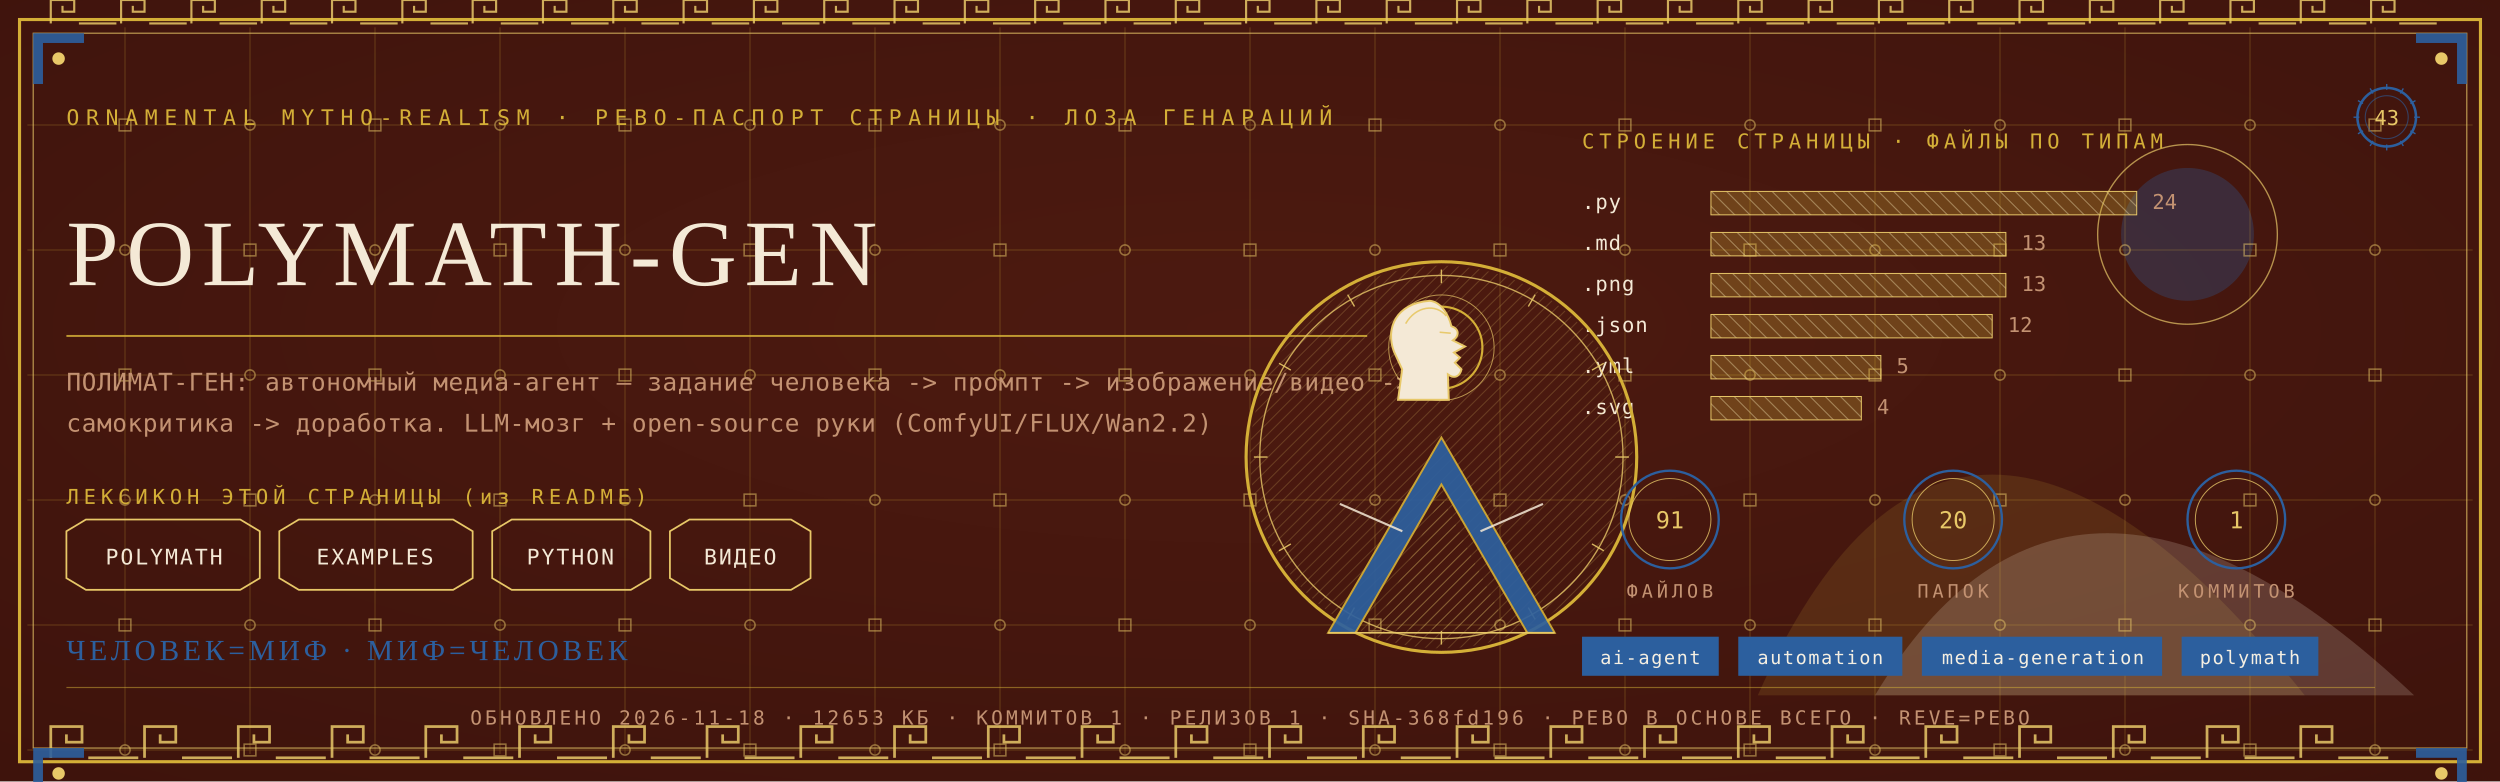
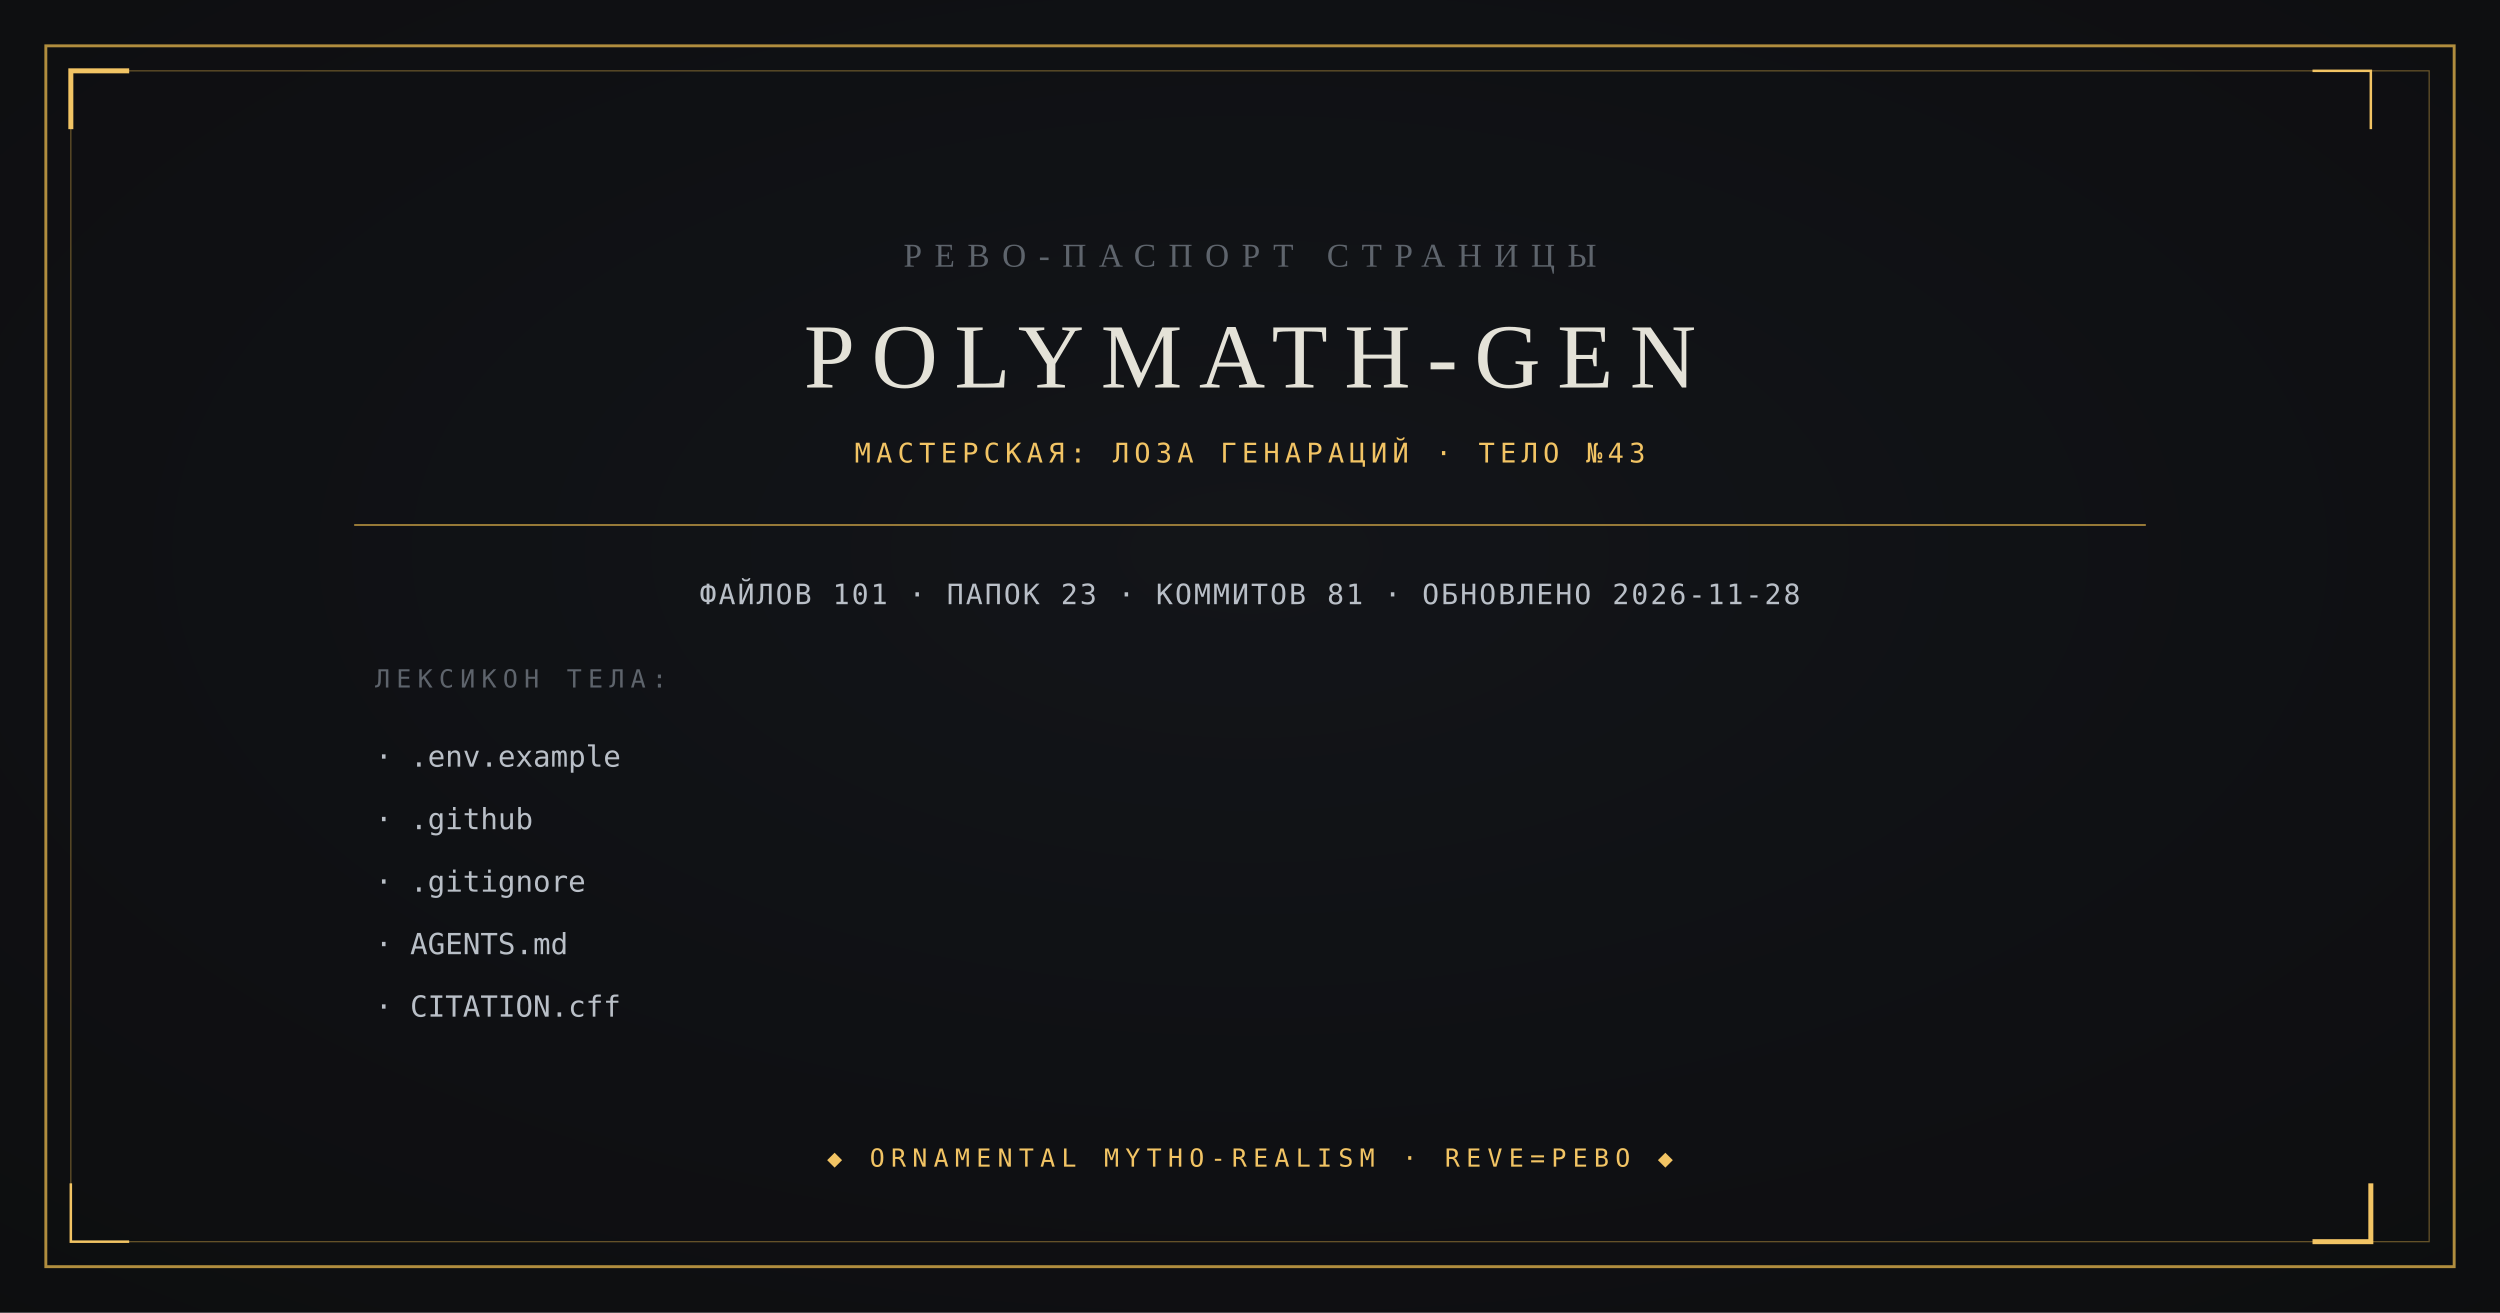
- <svg xmlns="http://www.w3.org/2000/svg" viewBox="0 0 1280 400" width="1280" height="400">
-   <defs>
-     <radialGradient id="rp43" cx="0.5" cy="0.42" r="1.1">
-       <stop offset="0" stop-color="#4E1A10" />
-       <stop offset="1" stop-color="#38100A" />
-     </radialGradient>
-     <pattern id="hatchm" width="4.2" height="4.2" patternUnits="userSpaceOnUse" patternTransform="rotate(45)">
-       <rect width="4.2" height="4.2" fill="none" />
-       <line x1="0" y1="0" x2="0" y2="4.2" stroke="#E8C868" stroke-width="0.5" />
-     </pattern>
-     <pattern id="hatchv" width="5.5" height="5.5" patternUnits="userSpaceOnUse" patternTransform="rotate(-45)">
-       <rect width="5.5" height="5.5" fill="none" />
-       <line x1="0" y1="0" x2="0" y2="5.5" stroke="#F4E9D6" stroke-width="0.5" />
-     </pattern>
-   </defs>
-   <rect width="1280" height="400" fill="#38100A" />
-   <rect width="1280" height="400" fill="url(#rp43)" opacity="0.94" />
-   <path d="M 900 356 Q 1000 130 1180 356 Z" fill="#D4AF37" opacity="0.14" />
-   <path d="M 960 356 Q 1060 190 1236 356 Z" fill="#F4E9D6" opacity="0.18" />
-   <circle cx="1120" cy="120" r="34" fill="#2C5F9E" opacity="0.30" />
-   <circle cx="1120" cy="120" r="46" fill="none" stroke="#E8C868" stroke-width="0.7" opacity="0.7" />
-   <g stroke="#D4AF37" stroke-width="0.45" opacity="0.30">
-     <line x1="64" y1="14" x2="64" y2="386" />
-     <line x1="128" y1="14" x2="128" y2="386" />
-     <line x1="192" y1="14" x2="192" y2="386" />
-     <line x1="256" y1="14" x2="256" y2="386" />
-     <line x1="320" y1="14" x2="320" y2="386" />
-     <line x1="384" y1="14" x2="384" y2="386" />
-     <line x1="448" y1="14" x2="448" y2="386" />
-     <line x1="512" y1="14" x2="512" y2="386" />
-     <line x1="576" y1="14" x2="576" y2="386" />
-     <line x1="640" y1="14" x2="640" y2="386" />
-     <line x1="704" y1="14" x2="704" y2="386" />
-     <line x1="768" y1="14" x2="768" y2="386" />
-     <line x1="832" y1="14" x2="832" y2="386" />
-     <line x1="896" y1="14" x2="896" y2="386" />
-     <line x1="960" y1="14" x2="960" y2="386" />
-     <line x1="1024" y1="14" x2="1024" y2="386" />
-     <line x1="1088" y1="14" x2="1088" y2="386" />
-     <line x1="1152" y1="14" x2="1152" y2="386" />
-     <line x1="1216" y1="14" x2="1216" y2="386" />
-     <line x1="14" y1="64" x2="1266" y2="64" />
-     <line x1="14" y1="128" x2="1266" y2="128" />
-     <line x1="14" y1="192" x2="1266" y2="192" />
-     <line x1="14" y1="256" x2="1266" y2="256" />
-     <line x1="14" y1="320" x2="1266" y2="320" />
-     <line x1="14" y1="384" x2="1266" y2="384" />
-   </g>
-   <g fill="none" stroke="#E8C868" stroke-width="0.8" opacity="0.5">
-     <rect x="61" y="61" width="6" height="6" />
-     <circle cx="64" cy="128" r="2.6" />
-     <rect x="61" y="189" width="6" height="6" />
-     <circle cx="64" cy="256" r="2.6" />
-     <rect x="61" y="317" width="6" height="6" />
-     <circle cx="64" cy="384" r="2.6" />
-     <circle cx="128" cy="64" r="2.6" />
-     <rect x="125" y="125" width="6" height="6" />
-     <circle cx="128" cy="192" r="2.6" />
-     <rect x="125" y="253" width="6" height="6" />
-     <circle cx="128" cy="320" r="2.6" />
-     <rect x="125" y="381" width="6" height="6" />
-     <rect x="189" y="61" width="6" height="6" />
-     <circle cx="192" cy="128" r="2.6" />
-     <rect x="189" y="189" width="6" height="6" />
-     <circle cx="192" cy="256" r="2.6" />
-     <rect x="189" y="317" width="6" height="6" />
-     <circle cx="192" cy="384" r="2.6" />
-     <circle cx="256" cy="64" r="2.6" />
-     <rect x="253" y="125" width="6" height="6" />
-     <circle cx="256" cy="192" r="2.6" />
-     <rect x="253" y="253" width="6" height="6" />
-     <circle cx="256" cy="320" r="2.6" />
-     <rect x="253" y="381" width="6" height="6" />
-     <rect x="317" y="61" width="6" height="6" />
-     <circle cx="320" cy="128" r="2.6" />
-     <rect x="317" y="189" width="6" height="6" />
-     <circle cx="320" cy="256" r="2.6" />
-     <rect x="317" y="317" width="6" height="6" />
-     <circle cx="320" cy="384" r="2.6" />
-     <circle cx="384" cy="64" r="2.6" />
-     <rect x="381" y="125" width="6" height="6" />
-     <circle cx="384" cy="192" r="2.6" />
-     <rect x="381" y="253" width="6" height="6" />
-     <circle cx="384" cy="320" r="2.6" />
-     <rect x="381" y="381" width="6" height="6" />
-     <rect x="445" y="61" width="6" height="6" />
-     <circle cx="448" cy="128" r="2.6" />
-     <rect x="445" y="189" width="6" height="6" />
-     <circle cx="448" cy="256" r="2.6" />
-     <rect x="445" y="317" width="6" height="6" />
-     <circle cx="448" cy="384" r="2.6" />
-     <circle cx="512" cy="64" r="2.6" />
-     <rect x="509" y="125" width="6" height="6" />
-     <circle cx="512" cy="192" r="2.6" />
-     <rect x="509" y="253" width="6" height="6" />
-     <circle cx="512" cy="320" r="2.6" />
-     <rect x="509" y="381" width="6" height="6" />
-     <rect x="573" y="61" width="6" height="6" />
-     <circle cx="576" cy="128" r="2.6" />
-     <rect x="573" y="189" width="6" height="6" />
-     <circle cx="576" cy="256" r="2.6" />
-     <rect x="573" y="317" width="6" height="6" />
-     <circle cx="576" cy="384" r="2.6" />
-     <circle cx="640" cy="64" r="2.6" />
-     <rect x="637" y="125" width="6" height="6" />
-     <circle cx="640" cy="192" r="2.6" />
-     <rect x="637" y="253" width="6" height="6" />
-     <circle cx="640" cy="320" r="2.6" />
-     <rect x="637" y="381" width="6" height="6" />
-     <rect x="701" y="61" width="6" height="6" />
-     <circle cx="704" cy="128" r="2.6" />
-     <rect x="701" y="189" width="6" height="6" />
-     <circle cx="704" cy="256" r="2.6" />
-     <rect x="701" y="317" width="6" height="6" />
-     <circle cx="704" cy="384" r="2.6" />
-     <circle cx="768" cy="64" r="2.6" />
-     <rect x="765" y="125" width="6" height="6" />
-     <circle cx="768" cy="192" r="2.6" />
-     <rect x="765" y="253" width="6" height="6" />
-     <circle cx="768" cy="320" r="2.6" />
-     <rect x="765" y="381" width="6" height="6" />
-     <rect x="829" y="61" width="6" height="6" />
-     <circle cx="832" cy="128" r="2.6" />
-     <rect x="829" y="189" width="6" height="6" />
-     <circle cx="832" cy="256" r="2.6" />
-     <rect x="829" y="317" width="6" height="6" />
-     <circle cx="832" cy="384" r="2.6" />
-     <circle cx="896" cy="64" r="2.6" />
-     <rect x="893" y="125" width="6" height="6" />
-     <circle cx="896" cy="192" r="2.6" />
-     <rect x="893" y="253" width="6" height="6" />
-     <circle cx="896" cy="320" r="2.6" />
-     <rect x="893" y="381" width="6" height="6" />
-     <rect x="957" y="61" width="6" height="6" />
-     <circle cx="960" cy="128" r="2.6" />
-     <rect x="957" y="189" width="6" height="6" />
-     <circle cx="960" cy="256" r="2.6" />
-     <rect x="957" y="317" width="6" height="6" />
-     <circle cx="960" cy="384" r="2.6" />
-     <circle cx="1024" cy="64" r="2.6" />
-     <rect x="1021" y="125" width="6" height="6" />
-     <circle cx="1024" cy="192" r="2.6" />
-     <rect x="1021" y="253" width="6" height="6" />
-     <circle cx="1024" cy="320" r="2.6" />
-     <rect x="1021" y="381" width="6" height="6" />
-     <rect x="1085" y="61" width="6" height="6" />
-     <circle cx="1088" cy="128" r="2.6" />
-     <rect x="1085" y="189" width="6" height="6" />
-     <circle cx="1088" cy="256" r="2.6" />
-     <rect x="1085" y="317" width="6" height="6" />
-     <circle cx="1088" cy="384" r="2.6" />
-     <circle cx="1152" cy="64" r="2.6" />
-     <rect x="1149" y="125" width="6" height="6" />
-     <circle cx="1152" cy="192" r="2.6" />
-     <rect x="1149" y="253" width="6" height="6" />
-     <circle cx="1152" cy="320" r="2.6" />
-     <rect x="1149" y="381" width="6" height="6" />
-     <rect x="1213" y="61" width="6" height="6" />
-     <circle cx="1216" cy="128" r="2.6" />
-     <rect x="1213" y="189" width="6" height="6" />
-     <circle cx="1216" cy="256" r="2.6" />
-     <rect x="1213" y="317" width="6" height="6" />
-     <circle cx="1216" cy="384" r="2.6" />
-   </g>
-   <rect x="10" y="10" width="1260" height="380" fill="none" stroke="#D4AF37" stroke-width="1.6" />
-   <rect x="17" y="17" width="1246" height="366" fill="none" stroke="#E8C868" stroke-width="0.6" opacity="0.75" />
-   <g fill="none" stroke="#E8C868" stroke-width="1.4" opacity="0.85">
-     <path d="M 26 388 L 26 372 L 42 372 L 42 380.0 L 34.0 380.0 L 34.0 376.0" />
-     <line x1="45.2" y1="388" x2="70.8" y2="388" />
-     <path d="M 74 388 L 74 372 L 90 372 L 90 380.0 L 82.0 380.0 L 82.0 376.0" />
-     <line x1="93.2" y1="388" x2="118.8" y2="388" />
-     <path d="M 122 388 L 122 372 L 138 372 L 138 380.0 L 130.0 380.0 L 130.0 376.0" />
-     <line x1="141.2" y1="388" x2="166.8" y2="388" />
-     <path d="M 170 388 L 170 372 L 186 372 L 186 380.0 L 178.0 380.0 L 178.0 376.0" />
-     <line x1="189.2" y1="388" x2="214.8" y2="388" />
-     <path d="M 218 388 L 218 372 L 234 372 L 234 380.0 L 226.0 380.0 L 226.0 376.0" />
-     <line x1="237.2" y1="388" x2="262.8" y2="388" />
-     <path d="M 266 388 L 266 372 L 282 372 L 282 380.0 L 274.0 380.0 L 274.0 376.0" />
-     <line x1="285.2" y1="388" x2="310.8" y2="388" />
-     <path d="M 314 388 L 314 372 L 330 372 L 330 380.0 L 322.0 380.0 L 322.0 376.0" />
-     <line x1="333.2" y1="388" x2="358.8" y2="388" />
-     <path d="M 362 388 L 362 372 L 378 372 L 378 380.0 L 370.0 380.0 L 370.0 376.0" />
-     <line x1="381.2" y1="388" x2="406.8" y2="388" />
-     <path d="M 410 388 L 410 372 L 426 372 L 426 380.0 L 418.0 380.0 L 418.0 376.0" />
-     <line x1="429.2" y1="388" x2="454.8" y2="388" />
-     <path d="M 458 388 L 458 372 L 474 372 L 474 380.0 L 466.0 380.0 L 466.0 376.0" />
-     <line x1="477.2" y1="388" x2="502.8" y2="388" />
-     <path d="M 506 388 L 506 372 L 522 372 L 522 380.0 L 514.0 380.0 L 514.0 376.0" />
-     <line x1="525.2" y1="388" x2="550.8" y2="388" />
-     <path d="M 554 388 L 554 372 L 570 372 L 570 380.0 L 562.0 380.0 L 562.0 376.0" />
-     <line x1="573.2" y1="388" x2="598.8" y2="388" />
-     <path d="M 602 388 L 602 372 L 618 372 L 618 380.0 L 610.0 380.0 L 610.0 376.0" />
-     <line x1="621.2" y1="388" x2="646.8" y2="388" />
-     <path d="M 650 388 L 650 372 L 666 372 L 666 380.0 L 658.0 380.0 L 658.0 376.0" />
-     <line x1="669.2" y1="388" x2="694.8" y2="388" />
-     <path d="M 698 388 L 698 372 L 714 372 L 714 380.0 L 706.0 380.0 L 706.0 376.0" />
-     <line x1="717.2" y1="388" x2="742.8" y2="388" />
-     <path d="M 746 388 L 746 372 L 762 372 L 762 380.0 L 754.0 380.0 L 754.0 376.0" />
-     <line x1="765.2" y1="388" x2="790.8" y2="388" />
-     <path d="M 794 388 L 794 372 L 810 372 L 810 380.0 L 802.0 380.0 L 802.0 376.0" />
-     <line x1="813.2" y1="388" x2="838.8" y2="388" />
-     <path d="M 842 388 L 842 372 L 858 372 L 858 380.0 L 850.0 380.0 L 850.0 376.0" />
-     <line x1="861.2" y1="388" x2="886.8" y2="388" />
-     <path d="M 890 388 L 890 372 L 906 372 L 906 380.0 L 898.0 380.0 L 898.0 376.0" />
-     <line x1="909.2" y1="388" x2="934.8" y2="388" />
-     <path d="M 938 388 L 938 372 L 954 372 L 954 380.0 L 946.0 380.0 L 946.0 376.0" />
-     <line x1="957.2" y1="388" x2="982.8" y2="388" />
-     <path d="M 986 388 L 986 372 L 1002 372 L 1002 380.0 L 994.0 380.0 L 994.0 376.0" />
-     <line x1="1005.2" y1="388" x2="1030.8" y2="388" />
-     <path d="M 1034 388 L 1034 372 L 1050 372 L 1050 380.0 L 1042.0 380.0 L 1042.0 376.0" />
-     <line x1="1053.2" y1="388" x2="1078.8" y2="388" />
-     <path d="M 1082 388 L 1082 372 L 1098 372 L 1098 380.0 L 1090.0 380.0 L 1090.0 376.0" />
-     <line x1="1101.2" y1="388" x2="1126.8" y2="388" />
-     <path d="M 1130 388 L 1130 372 L 1146 372 L 1146 380.0 L 1138.0 380.0 L 1138.0 376.0" />
-     <line x1="1149.2" y1="388" x2="1174.8" y2="388" />
-     <path d="M 1178 388 L 1178 372 L 1194 372 L 1194 380.0 L 1186.0 380.0 L 1186.0 376.0" />
-     <line x1="1197.2" y1="388" x2="1222.8" y2="388" />
-   </g>
-   <g fill="none" stroke="#E8C868" stroke-width="1.1" opacity="0.85">
-     <path d="M 26 12 L 26 0 L 38 0 L 38 6.0 L 32.0 6.0 L 32.0 3.0" />
-     <line x1="40.4" y1="12" x2="59.6" y2="12" />
-     <path d="M 62 12 L 62 0 L 74 0 L 74 6.0 L 68.0 6.0 L 68.0 3.0" />
-     <line x1="76.4" y1="12" x2="95.6" y2="12" />
-     <path d="M 98 12 L 98 0 L 110 0 L 110 6.0 L 104.0 6.0 L 104.0 3.0" />
-     <line x1="112.4" y1="12" x2="131.6" y2="12" />
-     <path d="M 134 12 L 134 0 L 146 0 L 146 6.0 L 140.0 6.0 L 140.0 3.0" />
-     <line x1="148.4" y1="12" x2="167.6" y2="12" />
-     <path d="M 170 12 L 170 0 L 182 0 L 182 6.0 L 176.0 6.0 L 176.0 3.0" />
-     <line x1="184.4" y1="12" x2="203.6" y2="12" />
-     <path d="M 206 12 L 206 0 L 218 0 L 218 6.0 L 212.0 6.0 L 212.0 3.0" />
-     <line x1="220.4" y1="12" x2="239.6" y2="12" />
-     <path d="M 242 12 L 242 0 L 254 0 L 254 6.0 L 248.0 6.0 L 248.0 3.0" />
-     <line x1="256.4" y1="12" x2="275.6" y2="12" />
-     <path d="M 278 12 L 278 0 L 290 0 L 290 6.0 L 284.0 6.0 L 284.0 3.0" />
-     <line x1="292.4" y1="12" x2="311.6" y2="12" />
-     <path d="M 314 12 L 314 0 L 326 0 L 326 6.0 L 320.0 6.0 L 320.0 3.0" />
-     <line x1="328.4" y1="12" x2="347.6" y2="12" />
-     <path d="M 350 12 L 350 0 L 362 0 L 362 6.0 L 356.0 6.0 L 356.0 3.0" />
-     <line x1="364.4" y1="12" x2="383.6" y2="12" />
-     <path d="M 386 12 L 386 0 L 398 0 L 398 6.0 L 392.0 6.0 L 392.0 3.0" />
-     <line x1="400.4" y1="12" x2="419.6" y2="12" />
-     <path d="M 422 12 L 422 0 L 434 0 L 434 6.0 L 428.0 6.0 L 428.0 3.0" />
-     <line x1="436.4" y1="12" x2="455.6" y2="12" />
-     <path d="M 458 12 L 458 0 L 470 0 L 470 6.0 L 464.0 6.0 L 464.0 3.0" />
-     <line x1="472.4" y1="12" x2="491.6" y2="12" />
-     <path d="M 494 12 L 494 0 L 506 0 L 506 6.0 L 500.0 6.0 L 500.0 3.0" />
-     <line x1="508.4" y1="12" x2="527.6" y2="12" />
-     <path d="M 530 12 L 530 0 L 542 0 L 542 6.0 L 536.0 6.0 L 536.0 3.0" />
-     <line x1="544.4" y1="12" x2="563.6" y2="12" />
-     <path d="M 566 12 L 566 0 L 578 0 L 578 6.0 L 572.0 6.0 L 572.0 3.0" />
-     <line x1="580.4" y1="12" x2="599.6" y2="12" />
-     <path d="M 602 12 L 602 0 L 614 0 L 614 6.0 L 608.0 6.0 L 608.0 3.0" />
-     <line x1="616.4" y1="12" x2="635.6" y2="12" />
-     <path d="M 638 12 L 638 0 L 650 0 L 650 6.0 L 644.0 6.0 L 644.0 3.0" />
-     <line x1="652.4" y1="12" x2="671.6" y2="12" />
-     <path d="M 674 12 L 674 0 L 686 0 L 686 6.0 L 680.0 6.0 L 680.0 3.0" />
-     <line x1="688.4" y1="12" x2="707.6" y2="12" />
-     <path d="M 710 12 L 710 0 L 722 0 L 722 6.0 L 716.0 6.0 L 716.0 3.0" />
-     <line x1="724.4" y1="12" x2="743.6" y2="12" />
-     <path d="M 746 12 L 746 0 L 758 0 L 758 6.0 L 752.0 6.0 L 752.0 3.0" />
-     <line x1="760.4" y1="12" x2="779.6" y2="12" />
-     <path d="M 782 12 L 782 0 L 794 0 L 794 6.0 L 788.0 6.0 L 788.0 3.0" />
-     <line x1="796.4" y1="12" x2="815.6" y2="12" />
-     <path d="M 818 12 L 818 0 L 830 0 L 830 6.0 L 824.0 6.0 L 824.0 3.0" />
-     <line x1="832.4" y1="12" x2="851.6" y2="12" />
-     <path d="M 854 12 L 854 0 L 866 0 L 866 6.0 L 860.0 6.0 L 860.0 3.0" />
-     <line x1="868.4" y1="12" x2="887.6" y2="12" />
-     <path d="M 890 12 L 890 0 L 902 0 L 902 6.0 L 896.0 6.0 L 896.0 3.0" />
-     <line x1="904.4" y1="12" x2="923.6" y2="12" />
-     <path d="M 926 12 L 926 0 L 938 0 L 938 6.0 L 932.0 6.0 L 932.0 3.0" />
-     <line x1="940.4" y1="12" x2="959.6" y2="12" />
-     <path d="M 962 12 L 962 0 L 974 0 L 974 6.0 L 968.0 6.0 L 968.0 3.0" />
-     <line x1="976.4" y1="12" x2="995.6" y2="12" />
-     <path d="M 998 12 L 998 0 L 1010 0 L 1010 6.0 L 1004.0 6.0 L 1004.0 3.0" />
-     <line x1="1012.4" y1="12" x2="1031.6" y2="12" />
-     <path d="M 1034 12 L 1034 0 L 1046 0 L 1046 6.0 L 1040.0 6.0 L 1040.0 3.0" />
-     <line x1="1048.4" y1="12" x2="1067.6" y2="12" />
-     <path d="M 1070 12 L 1070 0 L 1082 0 L 1082 6.0 L 1076.0 6.0 L 1076.0 3.0" />
-     <line x1="1084.4" y1="12" x2="1103.6" y2="12" />
-     <path d="M 1106 12 L 1106 0 L 1118 0 L 1118 6.0 L 1112.0 6.0 L 1112.0 3.0" />
-     <line x1="1120.4" y1="12" x2="1139.6" y2="12" />
-     <path d="M 1142 12 L 1142 0 L 1154 0 L 1154 6.0 L 1148.0 6.0 L 1148.0 3.0" />
-     <line x1="1156.4" y1="12" x2="1175.6" y2="12" />
-     <path d="M 1178 12 L 1178 0 L 1190 0 L 1190 6.0 L 1184.0 6.0 L 1184.0 3.0" />
-     <line x1="1192.4" y1="12" x2="1211.6" y2="12" />
-     <path d="M 1214 12 L 1214 0 L 1226 0 L 1226 6.0 L 1220.0 6.0 L 1220.0 3.0" />
-     <line x1="1228.4" y1="12" x2="1247.6" y2="12" />
-   </g>
-   <g transform="translate(17,17) scale(1,1)">
-     <path d="M 0 0 L 26 0 L 26 5 L 5 5 L 5 26 L 0 26 Z" fill="#2C5F9E" opacity="0.9" />
-     <circle cx="13" cy="13" r="3.2" fill="#E8C868" />
-   </g>
-   <g transform="translate(1263,17) scale(-1,1)">
-     <path d="M 0 0 L 26 0 L 26 5 L 5 5 L 5 26 L 0 26 Z" fill="#2C5F9E" opacity="0.9" />
-     <circle cx="13" cy="13" r="3.2" fill="#E8C868" />
-   </g>
-   <g transform="translate(17,383) scale(1,1)">
-     <path d="M 0 0 L 26 0 L 26 5 L 5 5 L 5 26 L 0 26 Z" fill="#2C5F9E" opacity="0.9" />
-     <circle cx="13" cy="13" r="3.2" fill="#E8C868" />
-   </g>
-   <g transform="translate(1263,383) scale(-1,1)">
-     <path d="M 0 0 L 26 0 L 26 5 L 5 5 L 5 26 L 0 26 Z" fill="#2C5F9E" opacity="0.9" />
-     <circle cx="13" cy="13" r="3.2" fill="#E8C868" />
-   </g>
-   <text x="34" y="64" font-family="'Cascadia Mono', ui-monospace, Consolas, monospace" font-size="11" fill="#D4AF37" letter-spacing="3.4">ORNAMENTAL MYTHO-REALISM · РЕВО-ПАСПОРТ СТРАНИЦЫ · ЛОЗА ГЕНАРАЦИЙ</text>
-   <g transform="translate(1222,60)">
-     <circle r="15" fill="none" stroke="#2C5F9E" stroke-width="1.3" />
-     <circle r="11" fill="none" stroke="#2C5F9E" stroke-width="0.55" opacity="0.6" />
-     <text y="4" text-anchor="middle" font-family="'Cascadia Mono', ui-monospace, Consolas, monospace" font-size="10.5" fill="#E8C868">43</text>
-     <g stroke="#2C5F9E" stroke-width="0.7">
-       <line x1="0" y1="-17" x2="0" y2="-14" transform="rotate(0)" />
-       <line x1="0" y1="-17" x2="0" y2="-14" transform="rotate(30)" />
-       <line x1="0" y1="-17" x2="0" y2="-14" transform="rotate(60)" />
-       <line x1="0" y1="-17" x2="0" y2="-14" transform="rotate(90)" />
-       <line x1="0" y1="-17" x2="0" y2="-14" transform="rotate(120)" />
-       <line x1="0" y1="-17" x2="0" y2="-14" transform="rotate(150)" />
-       <line x1="0" y1="-17" x2="0" y2="-14" transform="rotate(180)" />
-       <line x1="0" y1="-17" x2="0" y2="-14" transform="rotate(210)" />
-       <line x1="0" y1="-17" x2="0" y2="-14" transform="rotate(240)" />
-       <line x1="0" y1="-17" x2="0" y2="-14" transform="rotate(270)" />
-       <line x1="0" y1="-17" x2="0" y2="-14" transform="rotate(300)" />
-       <line x1="0" y1="-17" x2="0" y2="-14" transform="rotate(330)" />
-     </g>
-   </g>
-   <text x="34" y="146" font-family="Georgia, 'Times New Roman', serif" font-size="48.0" fill="#F4E9D6" letter-spacing="4">POLYMATH-GEN</text>
-   <line x1="34" y1="172" x2="700" y2="172" stroke="#D4AF37" stroke-width="1" opacity="0.85" />
-   <text x="34" y="200" font-family="'Cascadia Mono', ui-monospace, Consolas, monospace" font-size="12.5" fill="#C39272" letter-spacing="0.3">ПОЛИМАТ-ГЕН: автономный медиа-агент — задание человека -&gt; промпт -&gt; изображение/видео -&gt;</text>
-   <text x="34" y="221" font-family="'Cascadia Mono', ui-monospace, Consolas, monospace" font-size="12.5" fill="#C39272" letter-spacing="0.3">самокритика -&gt; доработка. LLM-мозг + open-source руки (ComfyUI/FLUX/Wan2.2)</text>
-   <text x="34" y="258" font-family="'Cascadia Mono', ui-monospace, Consolas, monospace" font-size="10.5" fill="#D4AF37" letter-spacing="2.5">ЛЕКСИКОН ЭТОЙ СТРАНИЦЫ (из README)</text>
-   <path d="M 34 272 L 44 266 L 123 266 L 133 272 L 133 296 L 123 302 L 44 302 L 34 296 Z" fill="none" stroke="#E8C868" stroke-width="0.9" />
-   <text x="84" y="289" text-anchor="middle" font-family="'Cascadia Mono', ui-monospace, Consolas, monospace" font-size="11" fill="#F4E9D6" letter-spacing="1">POLYMATH</text>
-   <path d="M 143 272 L 153 266 L 232 266 L 242 272 L 242 296 L 232 302 L 153 302 L 143 296 Z" fill="none" stroke="#E8C868" stroke-width="0.9" />
-   <text x="192" y="289" text-anchor="middle" font-family="'Cascadia Mono', ui-monospace, Consolas, monospace" font-size="11" fill="#F4E9D6" letter-spacing="1">EXAMPLES</text>
-   <path d="M 252 272 L 262 266 L 323 266 L 333 272 L 333 296 L 323 302 L 262 302 L 252 296 Z" fill="none" stroke="#E8C868" stroke-width="0.9" />
-   <text x="292" y="289" text-anchor="middle" font-family="'Cascadia Mono', ui-monospace, Consolas, monospace" font-size="11" fill="#F4E9D6" letter-spacing="1">PYTHON</text>
-   <path d="M 343 272 L 353 266 L 405 266 L 415 272 L 415 296 L 405 302 L 353 302 L 343 296 Z" fill="none" stroke="#E8C868" stroke-width="0.9" />
-   <text x="379" y="289" text-anchor="middle" font-family="'Cascadia Mono', ui-monospace, Consolas, monospace" font-size="11" fill="#F4E9D6" letter-spacing="1">ВИДЕО</text>
-   <text x="810" y="76" font-family="'Cascadia Mono', ui-monospace, Consolas, monospace" font-size="10.5" fill="#D4AF37" letter-spacing="2.5">СТРОЕНИЕ СТРАНИЦЫ · ФАЙЛЫ ПО ТИПАМ</text>
-   <text x="810" y="107" font-family="'Cascadia Mono', ui-monospace, Consolas, monospace" font-size="10.5" fill="#F4E9D6" letter-spacing="0.5">.py</text>
-   <rect x="876" y="98" width="218" height="12" fill="url(#hatchv)" opacity="0.9" />
-   <rect x="876" y="98" width="218" height="12" fill="#D4AF37" opacity="0.28" />
-   <rect x="876" y="98" width="218" height="12" fill="none" stroke="#E8C868" stroke-width="0.5" />
-   <text x="1102" y="107" font-family="'Cascadia Mono', ui-monospace, Consolas, monospace" font-size="10.5" fill="#C39272">24</text>
-   <text x="810" y="128" font-family="'Cascadia Mono', ui-monospace, Consolas, monospace" font-size="10.5" fill="#F4E9D6" letter-spacing="0.5">.md</text>
-   <rect x="876" y="119" width="151" height="12" fill="url(#hatchv)" opacity="0.9" />
-   <rect x="876" y="119" width="151" height="12" fill="#D4AF37" opacity="0.28" />
-   <rect x="876" y="119" width="151" height="12" fill="none" stroke="#E8C868" stroke-width="0.5" />
-   <text x="1035" y="128" font-family="'Cascadia Mono', ui-monospace, Consolas, monospace" font-size="10.5" fill="#C39272">13</text>
-   <text x="810" y="149" font-family="'Cascadia Mono', ui-monospace, Consolas, monospace" font-size="10.5" fill="#F4E9D6" letter-spacing="0.5">.png</text>
-   <rect x="876" y="140" width="151" height="12" fill="url(#hatchv)" opacity="0.9" />
-   <rect x="876" y="140" width="151" height="12" fill="#D4AF37" opacity="0.28" />
-   <rect x="876" y="140" width="151" height="12" fill="none" stroke="#E8C868" stroke-width="0.5" />
-   <text x="1035" y="149" font-family="'Cascadia Mono', ui-monospace, Consolas, monospace" font-size="10.5" fill="#C39272">13</text>
-   <text x="810" y="170" font-family="'Cascadia Mono', ui-monospace, Consolas, monospace" font-size="10.5" fill="#F4E9D6" letter-spacing="0.5">.json</text>
-   <rect x="876" y="161" width="144" height="12" fill="url(#hatchv)" opacity="0.9" />
-   <rect x="876" y="161" width="144" height="12" fill="#D4AF37" opacity="0.28" />
-   <rect x="876" y="161" width="144" height="12" fill="none" stroke="#E8C868" stroke-width="0.5" />
-   <text x="1028" y="170" font-family="'Cascadia Mono', ui-monospace, Consolas, monospace" font-size="10.5" fill="#C39272">12</text>
-   <text x="810" y="191" font-family="'Cascadia Mono', ui-monospace, Consolas, monospace" font-size="10.5" fill="#F4E9D6" letter-spacing="0.5">.yml</text>
-   <rect x="876" y="182" width="87" height="12" fill="url(#hatchv)" opacity="0.9" />
-   <rect x="876" y="182" width="87" height="12" fill="#D4AF37" opacity="0.28" />
-   <rect x="876" y="182" width="87" height="12" fill="none" stroke="#E8C868" stroke-width="0.5" />
-   <text x="971" y="191" font-family="'Cascadia Mono', ui-monospace, Consolas, monospace" font-size="10.5" fill="#C39272">5</text>
-   <text x="810" y="212" font-family="'Cascadia Mono', ui-monospace, Consolas, monospace" font-size="10.5" fill="#F4E9D6" letter-spacing="0.5">.svg</text>
-   <rect x="876" y="203" width="77" height="12" fill="url(#hatchv)" opacity="0.9" />
-   <rect x="876" y="203" width="77" height="12" fill="#D4AF37" opacity="0.28" />
-   <rect x="876" y="203" width="77" height="12" fill="none" stroke="#E8C868" stroke-width="0.5" />
-   <text x="961" y="212" font-family="'Cascadia Mono', ui-monospace, Consolas, monospace" font-size="10.5" fill="#C39272">4</text>
-   <g transform="translate(738,234)">
-     <circle r="100" fill="none" stroke="#D4AF37" stroke-width="1.6" />
-     <circle r="93" fill="none" stroke="#E8C868" stroke-width="0.7" opacity="0.8" />
-     <circle r="98" fill="url(#hatchm)" opacity="0.4" />
-     <g stroke="#E8C868" stroke-width="0.7" opacity="0.9">
-       <line x1="0" y1="-96" x2="0" y2="-89" transform="rotate(0)" />
-       <line x1="0" y1="-96" x2="0" y2="-89" transform="rotate(30)" />
-       <line x1="0" y1="-96" x2="0" y2="-89" transform="rotate(60)" />
-       <line x1="0" y1="-96" x2="0" y2="-89" transform="rotate(90)" />
-       <line x1="0" y1="-96" x2="0" y2="-89" transform="rotate(120)" />
-       <line x1="0" y1="-96" x2="0" y2="-89" transform="rotate(150)" />
-       <line x1="0" y1="-96" x2="0" y2="-89" transform="rotate(180)" />
-       <line x1="0" y1="-96" x2="0" y2="-89" transform="rotate(210)" />
-       <line x1="0" y1="-96" x2="0" y2="-89" transform="rotate(240)" />
-       <line x1="0" y1="-96" x2="0" y2="-89" transform="rotate(270)" />
-       <line x1="0" y1="-96" x2="0" y2="-89" transform="rotate(300)" />
-       <line x1="0" y1="-96" x2="0" y2="-89" transform="rotate(330)" />
-     </g>
-     <circle cy="-56" r="21" fill="none" stroke="#D4AF37" stroke-width="1.1" />
-     <circle cy="-56" r="27" fill="none" stroke="#E8C868" stroke-width="0.5" opacity="0.7" />
-     <path d="M -6.0 -80.0 C -23.5 -78.7 -28.7 -65.7 -24.3 -54.0 L -20.1 -44.9 L -22.2 -29.3 L 3.8 -29.3 L 3.3 -42.3 C 6.9 -39.7 9.5 -41.5 10.3 -44.9 L 6.9 -48.3 L 9.5 -50.9 L 6.4 -53.5 L 12.1 -56.6 L 5.9 -59.7 C 9.5 -62.3 9.0 -65.7 5.1 -67.0 C 3.8 -72.7 -0.1 -79.5 -6.0 -80.0 Z" fill="#F4E9D6" stroke="#E8C868" stroke-width="1.0" />
-     <g fill="none" stroke="#E8C868" stroke-width="0.8" opacity="0.95">
-       <path d="M -18.3 -68.3 C -13.1 -77.4 -2.7 -78.7 2.5 -72.2" />
-       <path d="M -0.9 -63.9 L 4.8 -63.4" />
-     </g>
-     <path d="M -58.0 90.0 L 0 -10.0 L 58.0 90.0 L 44.0 90.0 L 0 14.0 L -44.0 90.0 Z" fill="#2C5F9E" opacity="0.92" stroke="#D4AF37" stroke-width="1.0" />
-     <path d="M -34.0 88.0 L 0 20.0 L 34.0 88.0" fill="url(#hatchm)" opacity="0.5" stroke="none" />
-     <path d="M -58.0 90.0 L 58.0 90.0" fill="none" stroke="#E8C868" stroke-width="0.8" />
-     <path d="M -52.0 24.0 L -20.0 38.0" fill="none" stroke="#F4E9D6" stroke-width="1.1" opacity="0.85" />
-     <path d="M 52.0 24.0 L 20.0 38.0" fill="none" stroke="#F4E9D6" stroke-width="1.1" opacity="0.85" />
-   </g>
-   <g transform="translate(855,266)">
-     <circle r="25" fill="none" stroke="#2C5F9E" stroke-width="1.2" />
-     <circle r="21" fill="none" stroke="#E8C868" stroke-width="0.5" opacity="0.8" />
-     <text y="4.5" text-anchor="middle" font-family="'Cascadia Mono', ui-monospace, Consolas, monospace" font-size="12" fill="#E8C868">91</text>
-     <text y="40" text-anchor="middle" font-family="'Cascadia Mono', ui-monospace, Consolas, monospace" font-size="9.5" fill="#C39272" letter-spacing="2">ФАЙЛОВ</text>
-   </g>
-   <g transform="translate(1000,266)">
-     <circle r="25" fill="none" stroke="#2C5F9E" stroke-width="1.2" />
-     <circle r="21" fill="none" stroke="#E8C868" stroke-width="0.5" opacity="0.8" />
-     <text y="4.5" text-anchor="middle" font-family="'Cascadia Mono', ui-monospace, Consolas, monospace" font-size="12" fill="#E8C868">20</text>
-     <text y="40" text-anchor="middle" font-family="'Cascadia Mono', ui-monospace, Consolas, monospace" font-size="9.5" fill="#C39272" letter-spacing="2">ПАПОК</text>
-   </g>
-   <g transform="translate(1145,266)">
-     <circle r="25" fill="none" stroke="#2C5F9E" stroke-width="1.2" />
-     <circle r="21" fill="none" stroke="#E8C868" stroke-width="0.5" opacity="0.8" />
-     <text y="4.5" text-anchor="middle" font-family="'Cascadia Mono', ui-monospace, Consolas, monospace" font-size="12" fill="#E8C868">1</text>
-     <text y="40" text-anchor="middle" font-family="'Cascadia Mono', ui-monospace, Consolas, monospace" font-size="9.5" fill="#C39272" letter-spacing="2">КОММИТОВ</text>
-   </g>
-   <rect x="810" y="326" rx="0" width="70" height="20" fill="#2C5F9E" />
-   <text x="845" y="340" text-anchor="middle" font-family="'Cascadia Mono', ui-monospace, Consolas, monospace" font-size="9.5" fill="#F5EFE2" letter-spacing="0.8">ai-agent</text>
-   <rect x="890" y="326" rx="0" width="84" height="20" fill="#2C5F9E" />
-   <text x="932" y="340" text-anchor="middle" font-family="'Cascadia Mono', ui-monospace, Consolas, monospace" font-size="9.5" fill="#F5EFE2" letter-spacing="0.8">automation</text>
-   <rect x="984" y="326" rx="0" width="123" height="20" fill="#2C5F9E" />
-   <text x="1046" y="340" text-anchor="middle" font-family="'Cascadia Mono', ui-monospace, Consolas, monospace" font-size="9.5" fill="#F5EFE2" letter-spacing="0.8">media-generation</text>
-   <rect x="1117" y="326" rx="0" width="70" height="20" fill="#2C5F9E" />
-   <text x="1152" y="340" text-anchor="middle" font-family="'Cascadia Mono', ui-monospace, Consolas, monospace" font-size="9.5" fill="#F5EFE2" letter-spacing="0.8">polymath</text>
-   <text x="34" y="338" font-family="Georgia, 'Times New Roman', serif" font-size="15" fill="#2C5F9E" letter-spacing="2">ЧЕЛОВЕК=МИФ · МИФ=ЧЕЛОВЕК</text>
-   <line x1="34" y1="352" x2="1216" y2="352" stroke="#D4AF37" stroke-width="0.6" opacity="0.5" />
-   <text x="640" y="371" text-anchor="middle" font-family="'Cascadia Mono', ui-monospace, Consolas, monospace" font-size="10" fill="#C39272" letter-spacing="1.6">ОБНОВЛЕНО 2026-11-18 · 12653 КБ · КОММИТОВ 1 · РЕЛИЗОВ 1 · SHA-368fd196 · РЕВО В ОСНОВЕ ВСЕГО · REVE=РЕВО</text>
+ <svg xmlns="http://www.w3.org/2000/svg" viewBox="0 0 1200 630" width="1200" height="630">
+   <rect width="1200" height="630" fill="#0B0C0E" />
+   <radialGradient id="v" cx="0.5" cy="0.42" r="0.95">
+     <stop offset="0" stop-color="#14161A" />
+     <stop offset="1" stop-color="#0B0C0E" />
+   </radialGradient>
+   <rect width="1200" height="630" fill="url(#v)" opacity="0.9" />
+   <rect x="22" y="22" width="1156" height="586" fill="none" stroke="#B08D3E" stroke-width="1.4" />
+   <rect x="34" y="34" width="1132" height="562" fill="none" stroke="#B08D3E" stroke-width="0.6" opacity="0.55" />
+   <path d="M 34 62 L 34 34 L 62 34" fill="none" stroke="#F2C464" stroke-width="2.4" />
+   <path d="M 1138 568 L 1138 596 L 1110 596" fill="none" stroke="#F2C464" stroke-width="2.4" />
+   <path d="M 1138 62 L 1138 34 L 1110 34" fill="none" stroke="#F2C464" stroke-width="1.2" />
+   <path d="M 62 596 L 34 596 L 34 568" fill="none" stroke="#F2C464" stroke-width="1.2" />
+   <text x="600" y="128" text-anchor="middle" font-family="Georgia, 'Times New Roman', serif" font-size="16" fill="#5E646C" letter-spacing="6">РЕВО-ПАСПОРТ СТРАНИЦЫ</text>
+   <text x="600" y="186" text-anchor="middle" font-family="Georgia, 'Times New Roman', serif" font-size="44" fill="#E4E2D8" letter-spacing="8">POLYMATH-GEN</text>
+   <text x="600" y="222" text-anchor="middle" font-family="ui-monospace, Consolas, monospace" font-size="13" fill="#F2C464" letter-spacing="2.5">МАСТЕРСКАЯ: ЛОЗА ГЕНАРАЦИЙ · ТЕЛО №43</text>
+   <line x1="170" y1="252" x2="1030" y2="252" stroke="#B08D3E" stroke-width="0.8" />
+   <text x="600" y="290" text-anchor="middle" font-family="ui-monospace, Consolas, monospace" font-size="13.5" fill="#B9BFC7" letter-spacing="1">ФАЙЛОВ 101 · ПАПОК 23 · КОММИТОВ 81 · ОБНОВЛЕНО 2026-11-28</text>
+   <text x="180" y="330" font-family="ui-monospace, Consolas, monospace" font-size="12" fill="#5E646C" letter-spacing="3">ЛЕКСИКОН ТЕЛА:</text>
+   <text x="180" y="368" font-family="ui-monospace, Consolas, monospace" font-size="14" fill="#B9BFC7">· .env.example</text>
+   <text x="180" y="398" font-family="ui-monospace, Consolas, monospace" font-size="14" fill="#B9BFC7">· .github</text>
+   <text x="180" y="428" font-family="ui-monospace, Consolas, monospace" font-size="14" fill="#B9BFC7">· .gitignore</text>
+   <text x="180" y="458" font-family="ui-monospace, Consolas, monospace" font-size="14" fill="#B9BFC7">· AGENTS.md</text>
+   <text x="180" y="488" font-family="ui-monospace, Consolas, monospace" font-size="14" fill="#B9BFC7">· CITATION.cff</text>
+   <text x="600" y="560" text-anchor="middle" font-family="ui-monospace, Consolas, monospace" font-size="12" fill="#F2C464" letter-spacing="3">◆ ORNAMENTAL MYTHO-REALISM · REVE=РЕВО ◆</text>
</svg>
